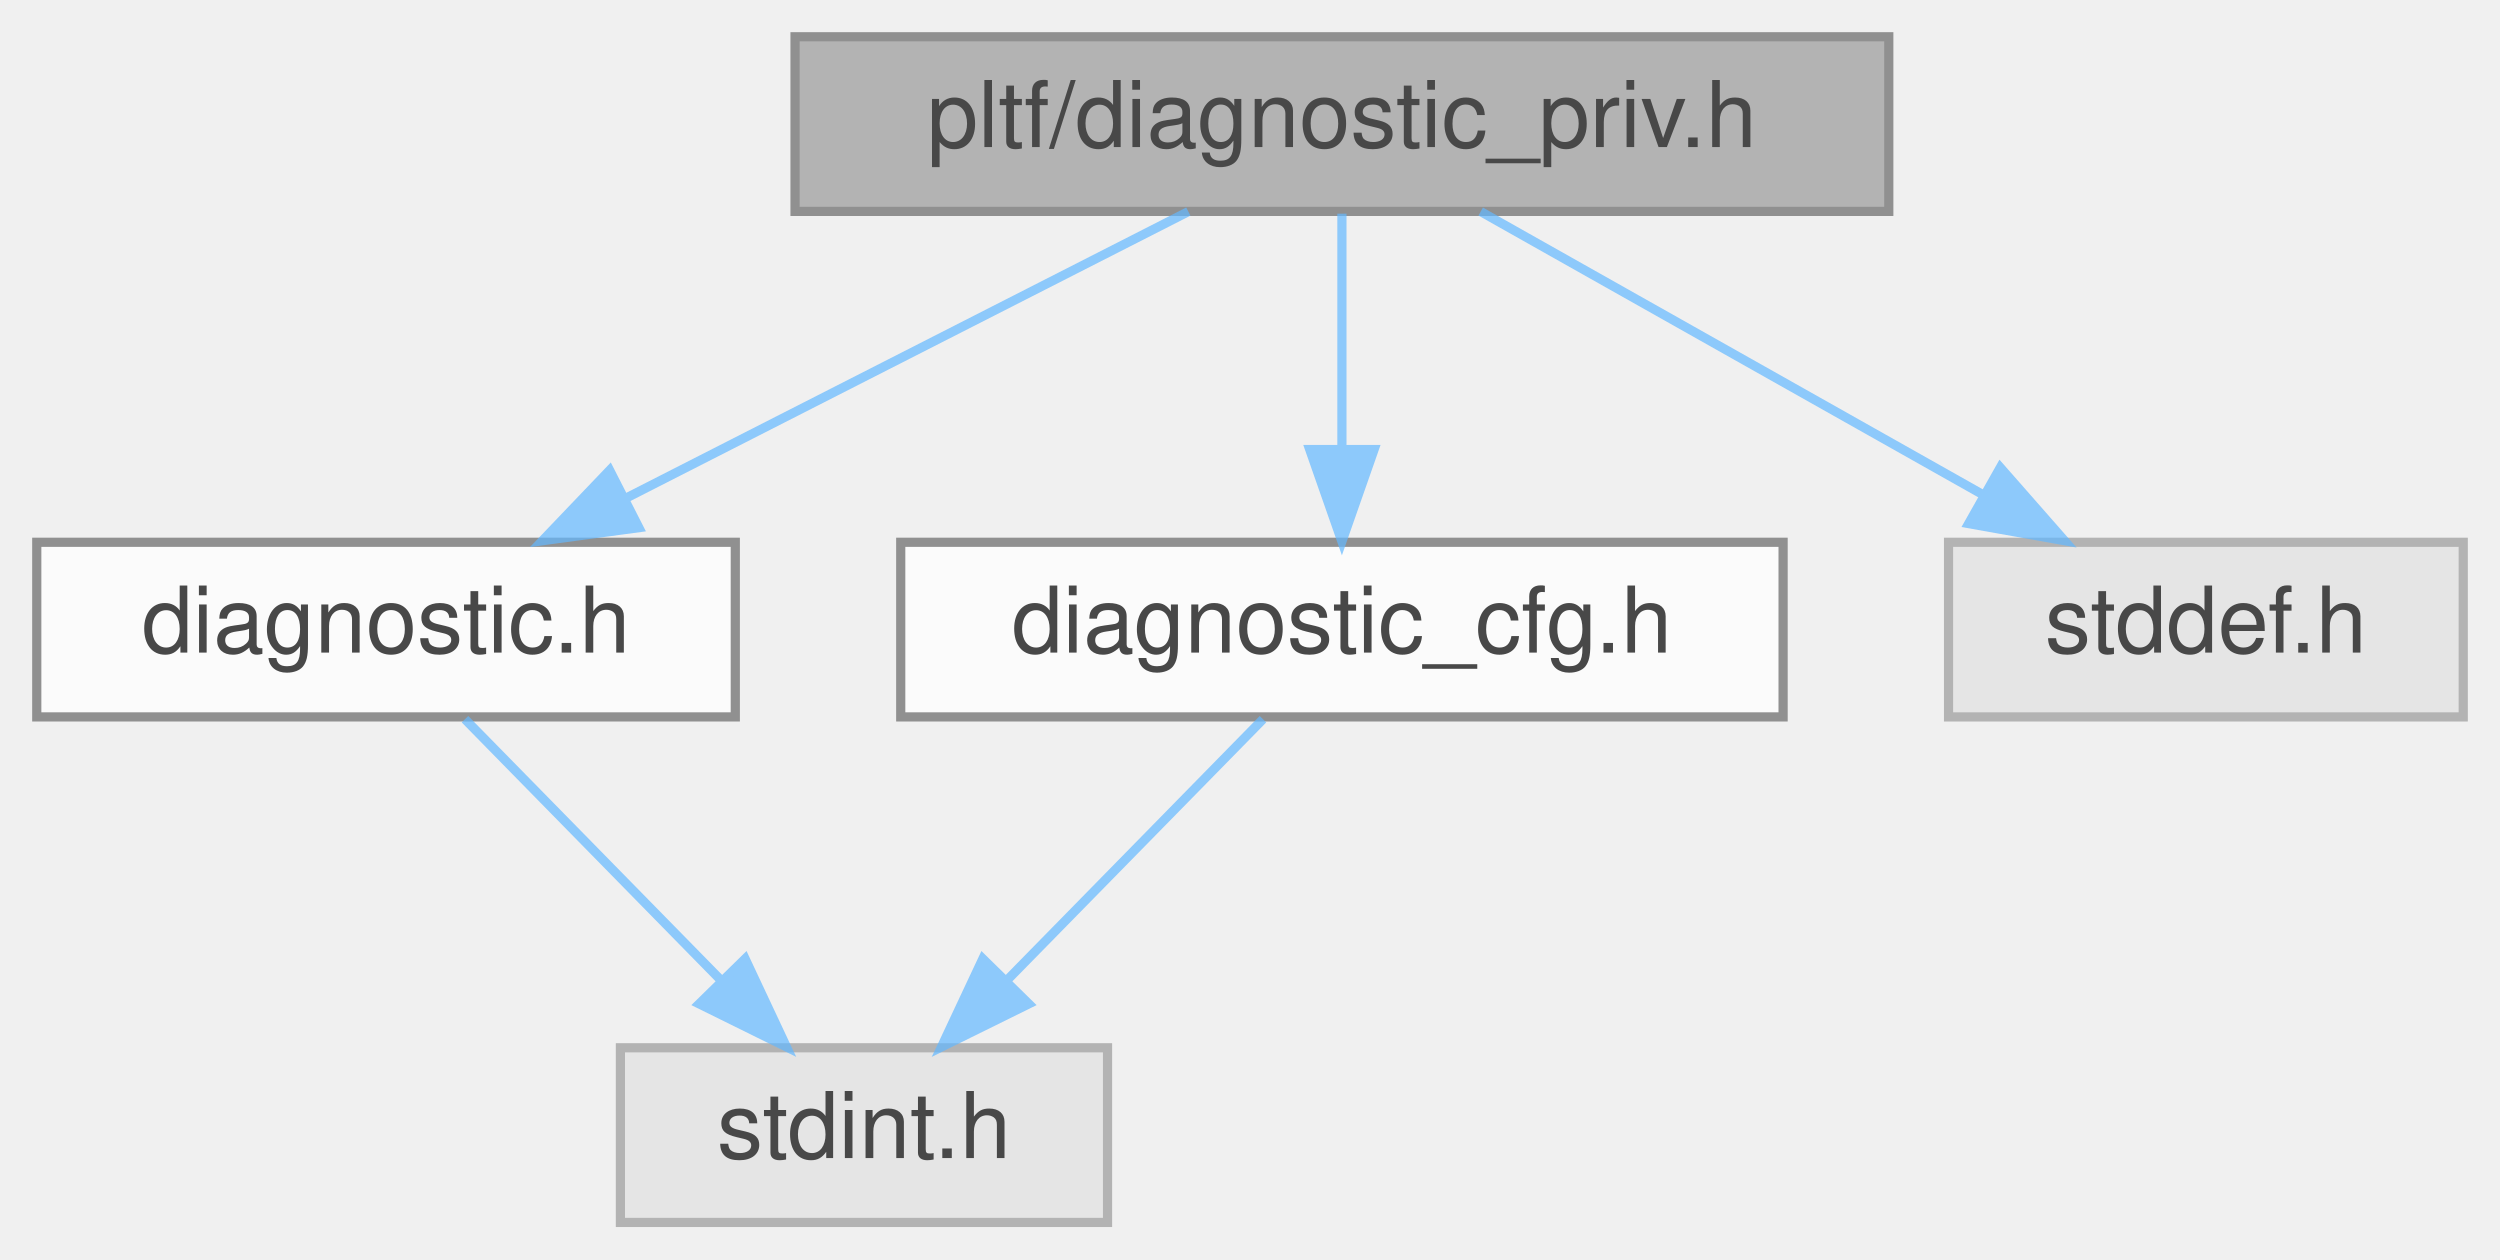
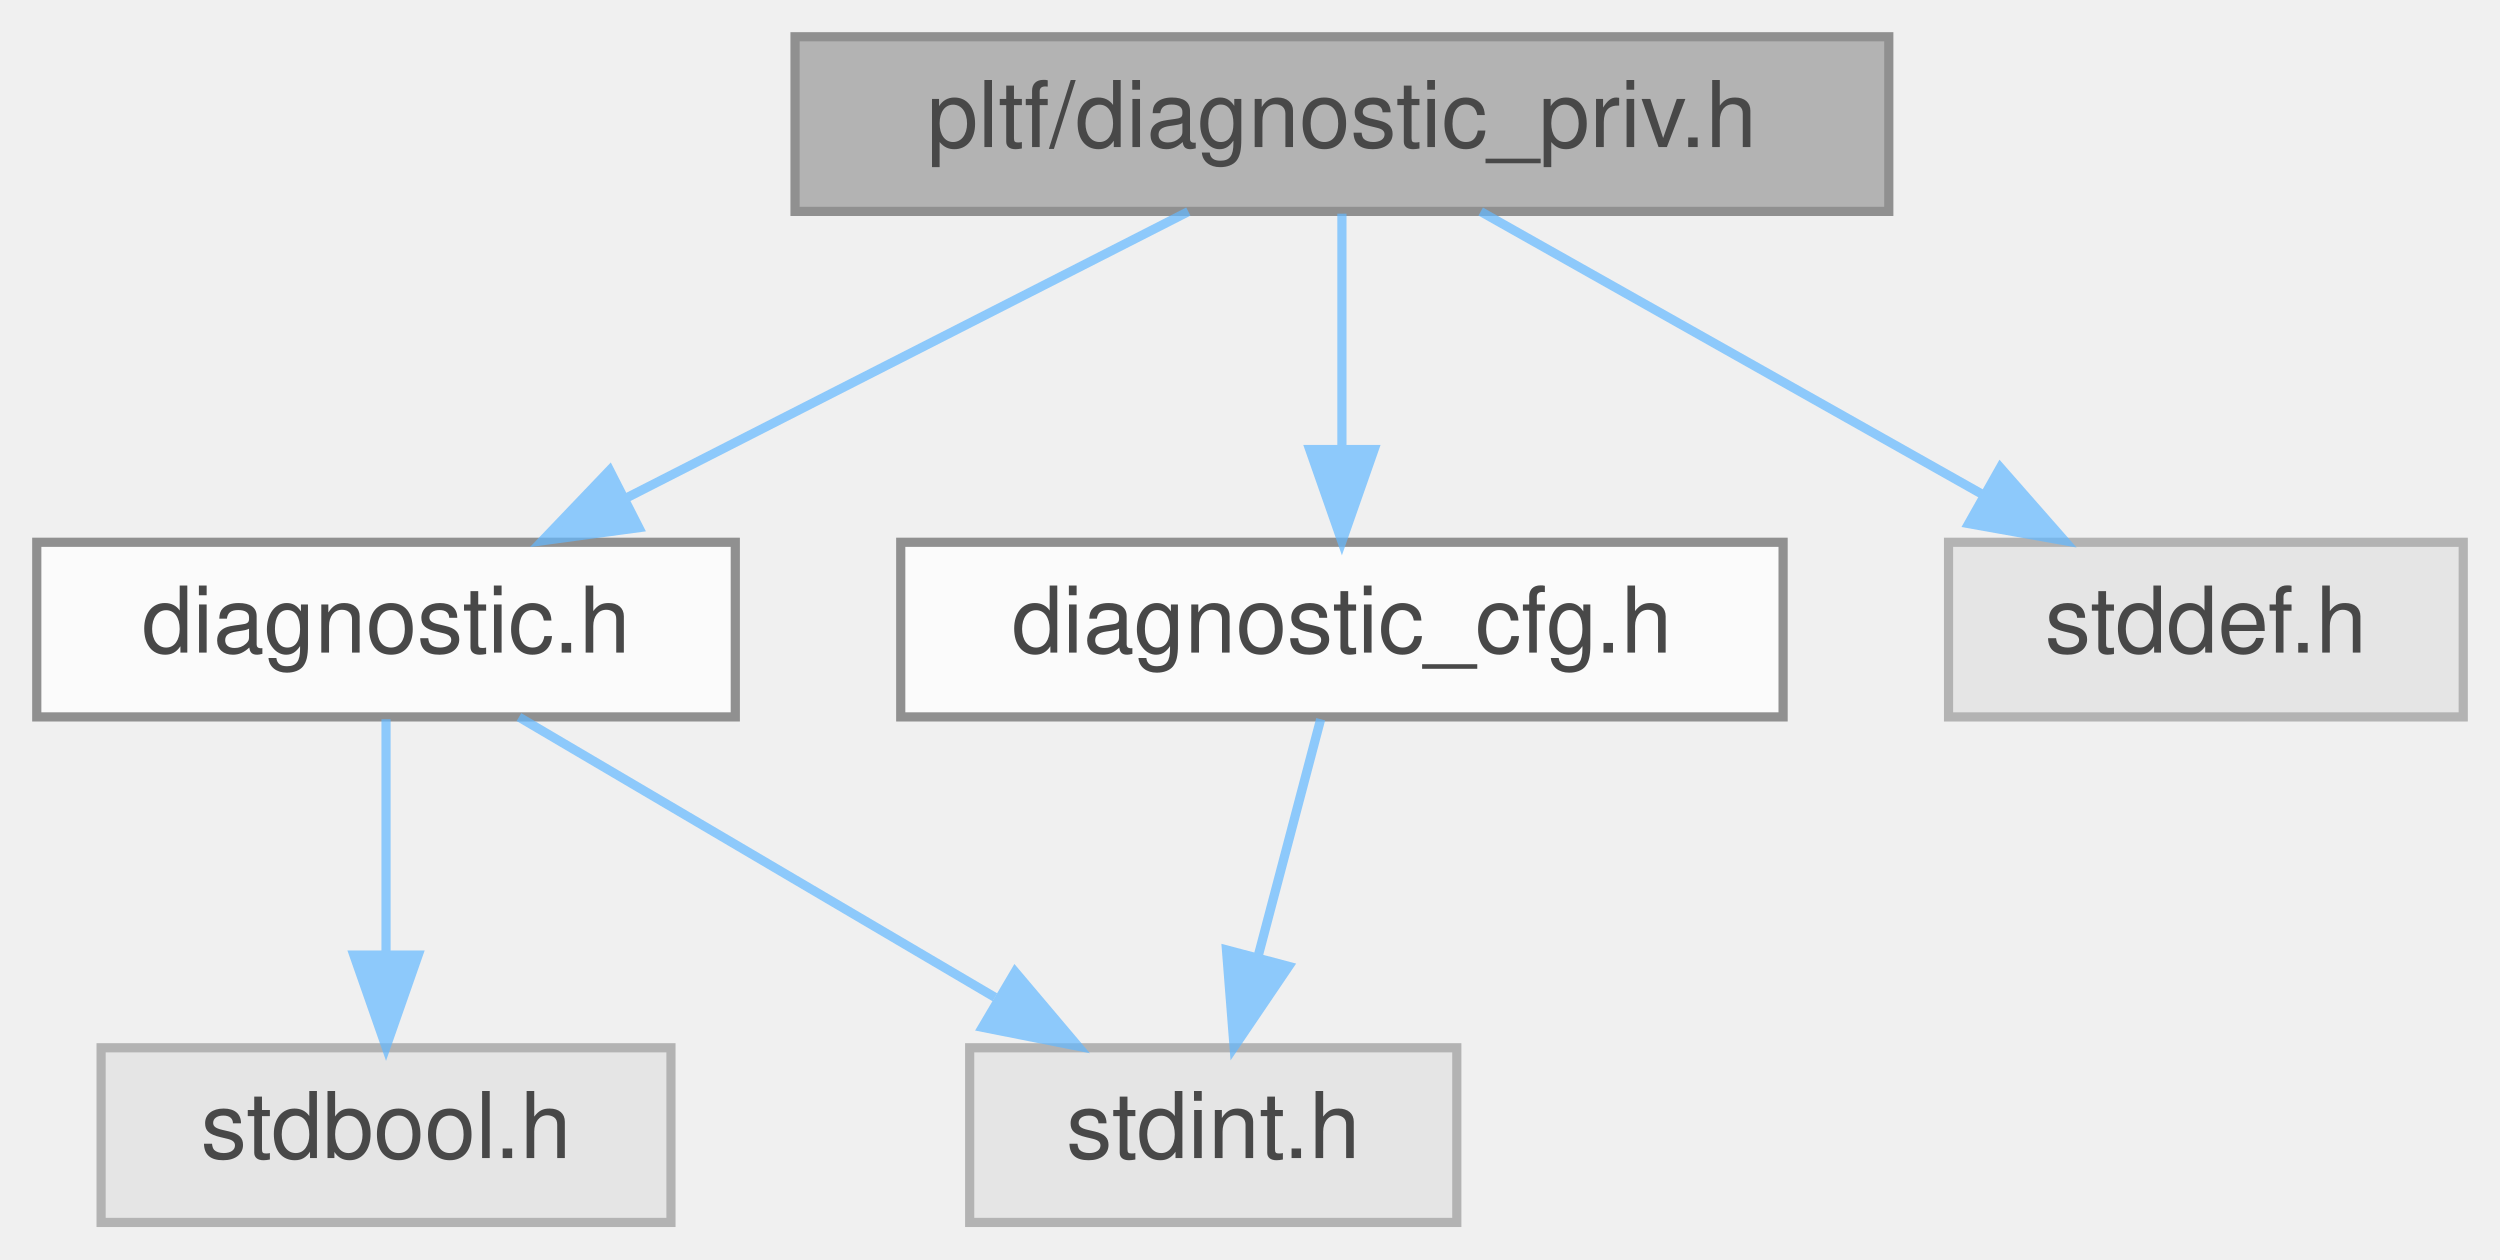
<svg xmlns="http://www.w3.org/2000/svg" xmlns:xlink="http://www.w3.org/1999/xlink" width="272pt" height="137pt" viewBox="0.00 0.00 272.00 137.00">
  <svg id="main" version="1.1" xml:space="preserve">
    <style type="text/css">
.node, .edge {opacity: 0.7;}
.node.selected, .edge.selected {opacity: 1;}
.edge:hover path { stroke: red; }
.edge:hover polygon { stroke: red; fill: red; }
</style>
    <svg id="graph" class="graph">
      <g id="graph0" class="graph" transform="scale(1 1) rotate(0) translate(4 133)">
        <g id="Node000001" class="node">
          <g id="a_Node000001">
            <a xlink:title=" ">
              <polygon fill="#999999" stroke="#666666" points="201.5,-129 82.5,-129 82.5,-110 201.5,-110 201.5,-129" />
              <text text-anchor="middle" x="142" y="-117" font-family="Helvetica,sans-Serif" font-size="10.00">pltf/diagnostic_priv.h</text>
            </a>
          </g>
        </g>
        <g id="Node000002" class="node">
          <g id="a_Node000002">
            <a xlink:href="diagnostic_8h.html" target="_top" xlink:title=" ">
              <polygon fill="white" stroke="#666666" points="76,-74 0,-74 0,-55 76,-55 76,-74" />
              <text text-anchor="middle" x="38" y="-62" font-family="Helvetica,sans-Serif" font-size="10.00">diagnostic.h</text>
            </a>
          </g>
        </g>
        <g id="edge1_Node000001_Node000002" class="edge">
          <g id="a_edge1_Node000001_Node000002">
            <a xlink:title=" ">
              <path fill="none" stroke="#63b8ff" d="M125.29,-109.98C108.79,-101.57 83.3,-88.59 64.12,-78.81" />
              <polygon fill="#63b8ff" stroke="#63b8ff" points="65.51,-75.59 55.01,-74.17 62.33,-81.83 65.51,-75.59" />
            </a>
          </g>
        </g>
-         <g id="Node000004" class="node">
-           <g id="a_Node000004">
-             <a xlink:href="diagnostic__cfg_8h.html" target="_top" xlink:title=" ">
+         <g id="Node000005" class="node">
+           <g id="a_Node000005">
+             <a xlink:href="diagnostic__cfg_8h.html" target="_top" xlink:title="Configuration and helper services for the Diagnostic module.">
              <polygon fill="white" stroke="#666666" points="190,-74 94,-74 94,-55 190,-55 190,-74" />
              <text text-anchor="middle" x="142" y="-62" font-family="Helvetica,sans-Serif" font-size="10.00">diagnostic_cfg.h</text>
            </a>
          </g>
        </g>
-         <g id="edge3_Node000001_Node000004" class="edge">
-           <g id="a_edge3_Node000001_Node000004">
+         <g id="edge4_Node000001_Node000005" class="edge">
+           <g id="a_edge4_Node000001_Node000005">
            <a xlink:title=" ">
              <path fill="none" stroke="#63b8ff" d="M142,-109.75C142,-102.8 142,-92.85 142,-84.13" />
              <polygon fill="#63b8ff" stroke="#63b8ff" points="145.5,-84.09 142,-74.09 138.5,-84.09 145.5,-84.09" />
            </a>
          </g>
        </g>
-         <g id="Node000005" class="node">
-           <g id="a_Node000005">
+         <g id="Node000006" class="node">
+           <g id="a_Node000006">
            <a xlink:title=" ">
              <polygon fill="#e0e0e0" stroke="#999999" points="264,-74 208,-74 208,-55 264,-55 264,-74" />
              <text text-anchor="middle" x="236" y="-62" font-family="Helvetica,sans-Serif" font-size="10.00">stddef.h</text>
            </a>
          </g>
        </g>
-         <g id="edge5_Node000001_Node000005" class="edge">
-           <g id="a_edge5_Node000001_Node000005">
+         <g id="edge6_Node000001_Node000006" class="edge">
+           <g id="a_edge6_Node000001_Node000006">
            <a xlink:title=" ">
              <path fill="none" stroke="#63b8ff" d="M157.1,-109.98C171.82,-101.69 194.42,-88.94 211.67,-79.22" />
              <polygon fill="#63b8ff" stroke="#63b8ff" points="213.63,-82.13 220.62,-74.17 210.19,-76.03 213.63,-82.13" />
            </a>
          </g>
        </g>
        <g id="Node000003" class="node">
          <g id="a_Node000003">
            <a xlink:title=" ">
-               <polygon fill="#e0e0e0" stroke="#999999" points="116.5,-19 63.5,-19 63.5,0 116.5,0 116.5,-19" />
-               <text text-anchor="middle" x="90" y="-7" font-family="Helvetica,sans-Serif" font-size="10.00">stdint.h</text>
+               <polygon fill="#e0e0e0" stroke="#999999" points="69,-19 7,-19 7,0 69,0 69,-19" />
+               <text text-anchor="middle" x="38" y="-7" font-family="Helvetica,sans-Serif" font-size="10.00">stdbool.h</text>
            </a>
          </g>
        </g>
        <g id="edge2_Node000002_Node000003" class="edge">
          <g id="a_edge2_Node000002_Node000003">
            <a xlink:title=" ">
-               <path fill="none" stroke="#63b8ff" d="M46.59,-54.75C54.16,-47.03 65.38,-35.6 74.51,-26.28" />
-               <polygon fill="#63b8ff" stroke="#63b8ff" points="77.07,-28.68 81.57,-19.09 72.07,-23.78 77.07,-28.68" />
+               <path fill="none" stroke="#63b8ff" d="M38,-54.75C38,-47.8 38,-37.85 38,-29.13" />
+               <polygon fill="#63b8ff" stroke="#63b8ff" points="41.5,-29.09 38,-19.09 34.5,-29.09 41.5,-29.09" />
            </a>
          </g>
        </g>
-         <g id="edge4_Node000004_Node000003" class="edge">
-           <g id="a_edge4_Node000004_Node000003">
+         <g id="Node000004" class="node">
+           <g id="a_Node000004">
            <a xlink:title=" ">
-               <path fill="none" stroke="#63b8ff" d="M133.41,-54.75C125.84,-47.03 114.62,-35.6 105.49,-26.28" />
-               <polygon fill="#63b8ff" stroke="#63b8ff" points="107.93,-23.78 98.43,-19.09 102.93,-28.68 107.93,-23.78" />
+               <polygon fill="#e0e0e0" stroke="#999999" points="154.5,-19 101.5,-19 101.5,0 154.5,0 154.5,-19" />
+               <text text-anchor="middle" x="128" y="-7" font-family="Helvetica,sans-Serif" font-size="10.00">stdint.h</text>
+             </a>
+           </g>
+         </g>
+         <g id="edge3_Node000002_Node000004" class="edge">
+           <g id="a_edge3_Node000002_Node000004">
+             <a xlink:title=" ">
+               <path fill="none" stroke="#63b8ff" d="M52.46,-54.98C66.42,-46.77 87.79,-34.18 104.25,-24.49" />
+               <polygon fill="#63b8ff" stroke="#63b8ff" points="106.44,-27.26 113.28,-19.17 102.88,-21.23 106.44,-27.26" />
+             </a>
+           </g>
+         </g>
+         <g id="edge5_Node000005_Node000004" class="edge">
+           <g id="a_edge5_Node000005_Node000004">
+             <a xlink:title=" ">
+               <path fill="none" stroke="#63b8ff" d="M139.69,-54.75C137.83,-47.72 135.16,-37.62 132.85,-28.84" />
+               <polygon fill="#63b8ff" stroke="#63b8ff" points="136.21,-27.86 130.27,-19.09 129.44,-29.65 136.21,-27.86" />
            </a>
          </g>
        </g>
      </g>
    </svg>
  </svg>
  <style type="text/css">

[data-mouse-over-selected='false'] { opacity: 0.7; }
[data-mouse-over-selected='true']  { opacity: 1.0; }

</style>
</svg>
